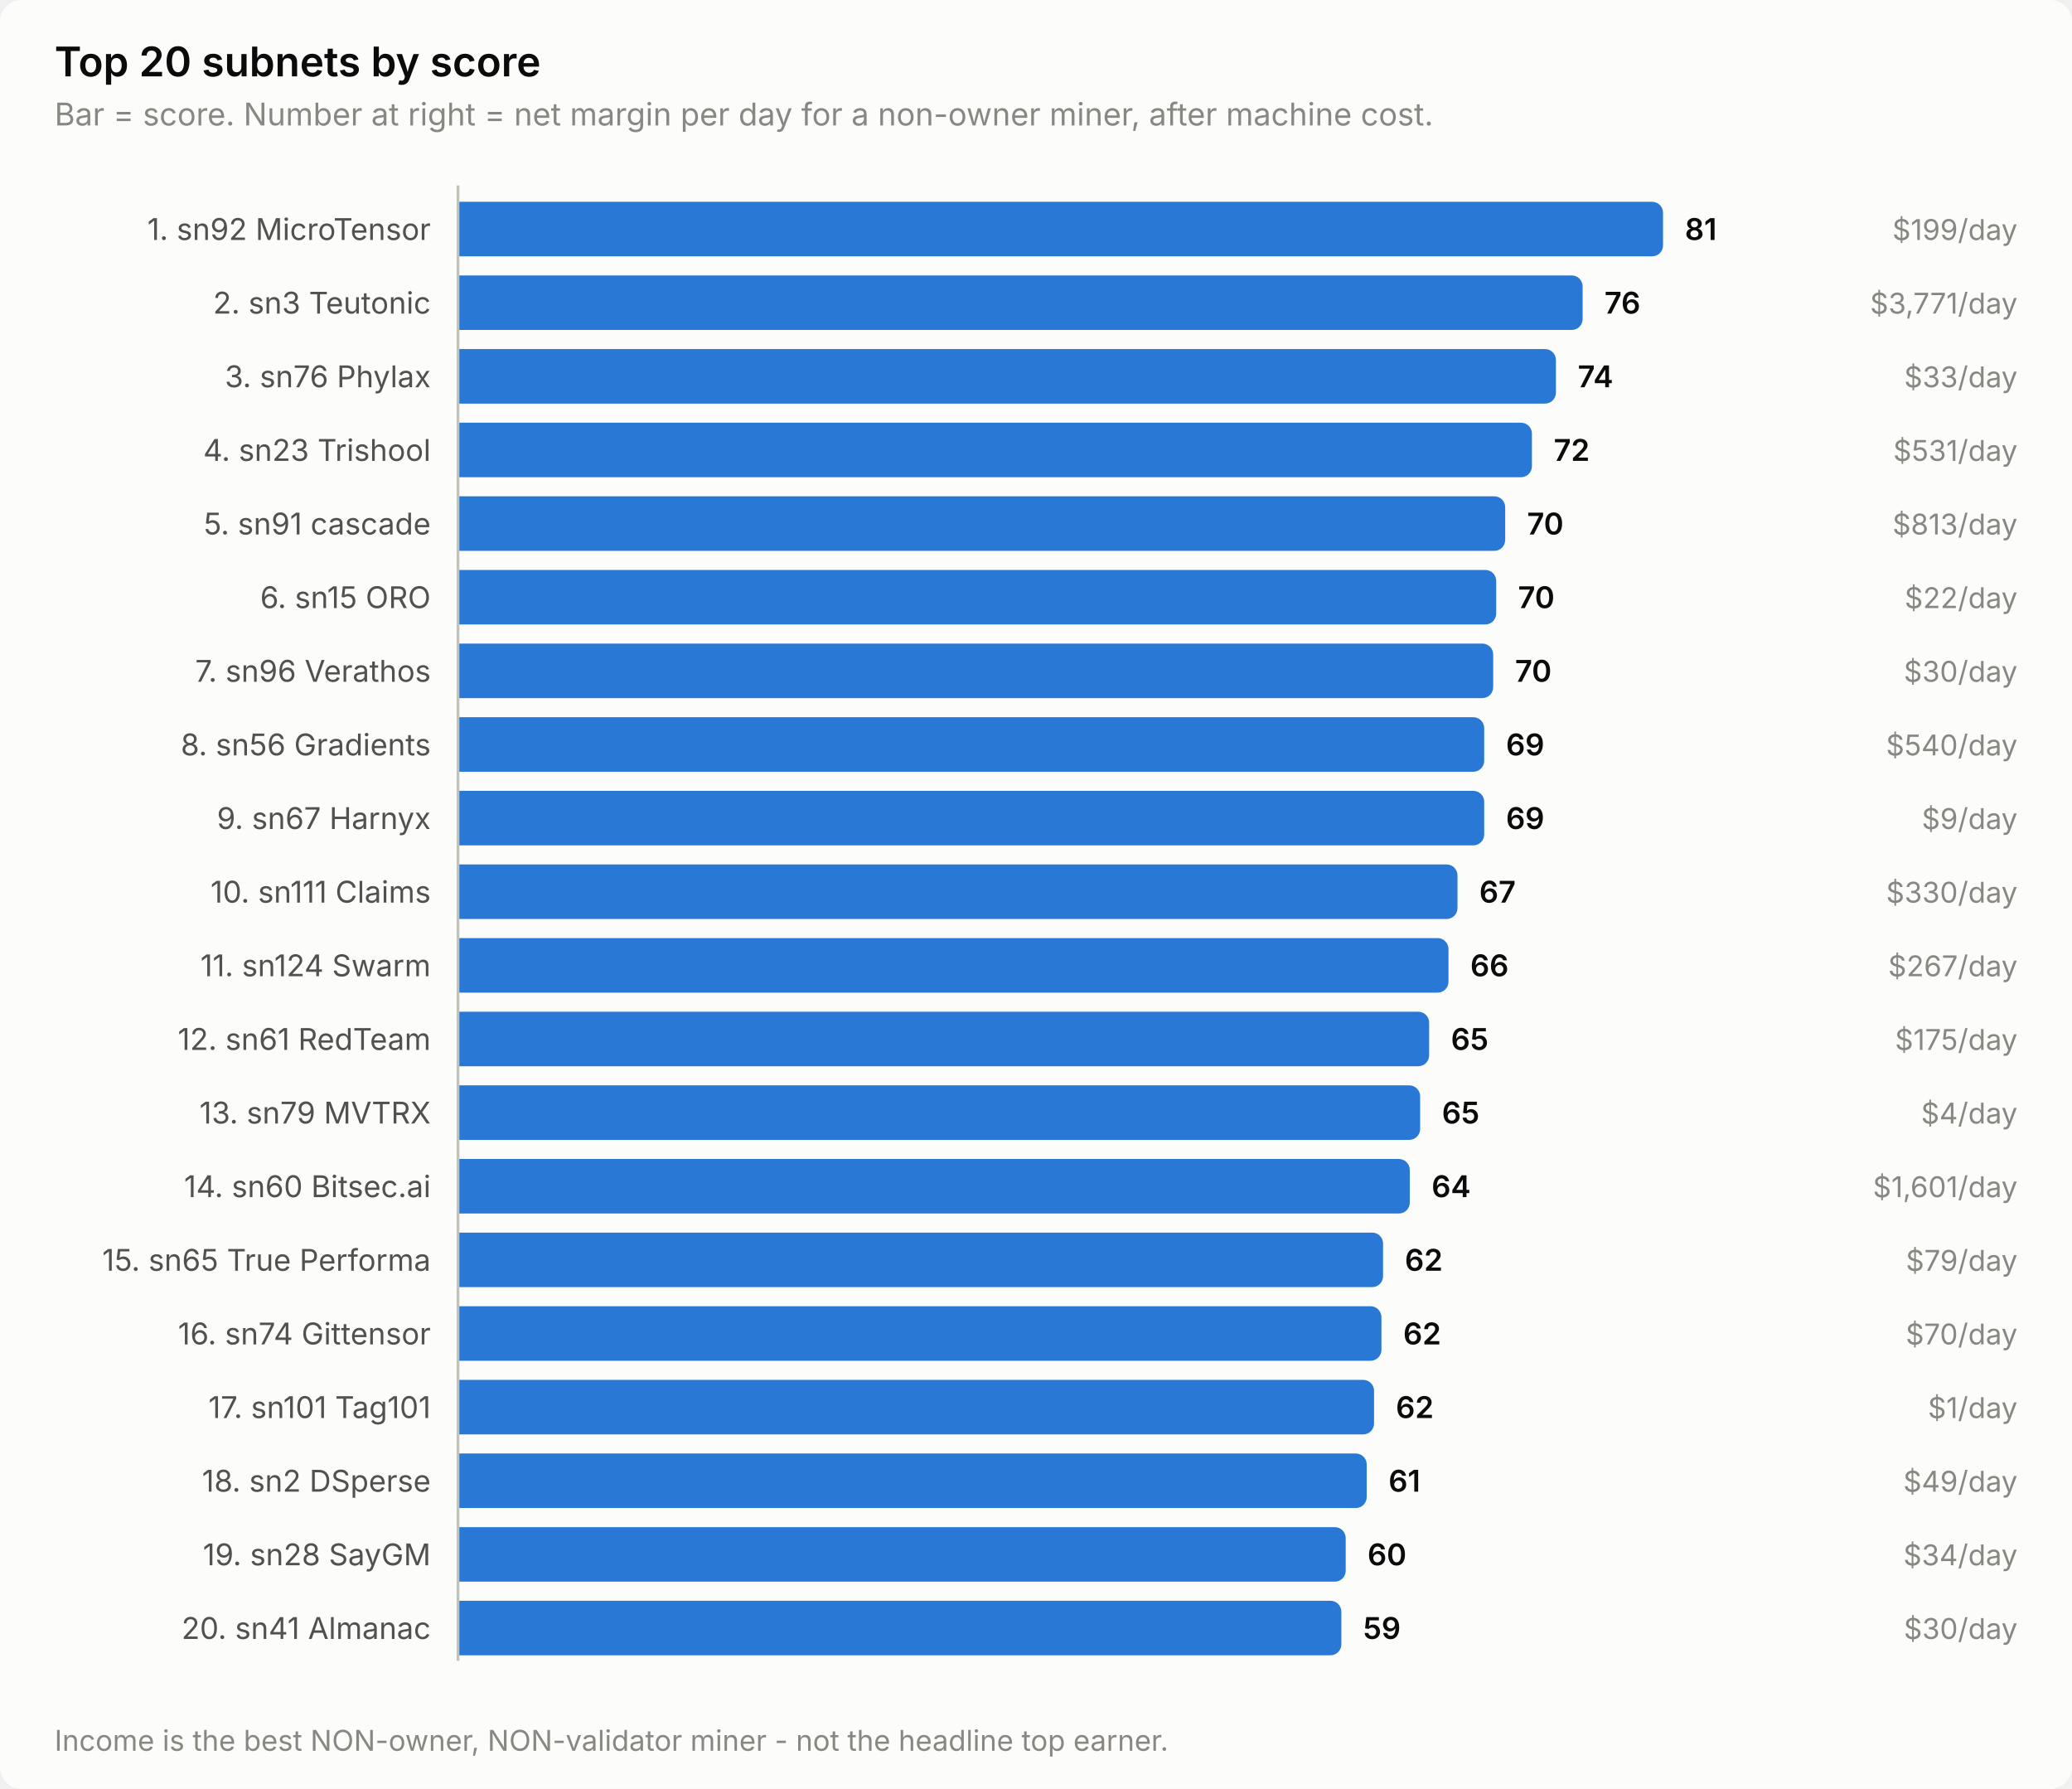
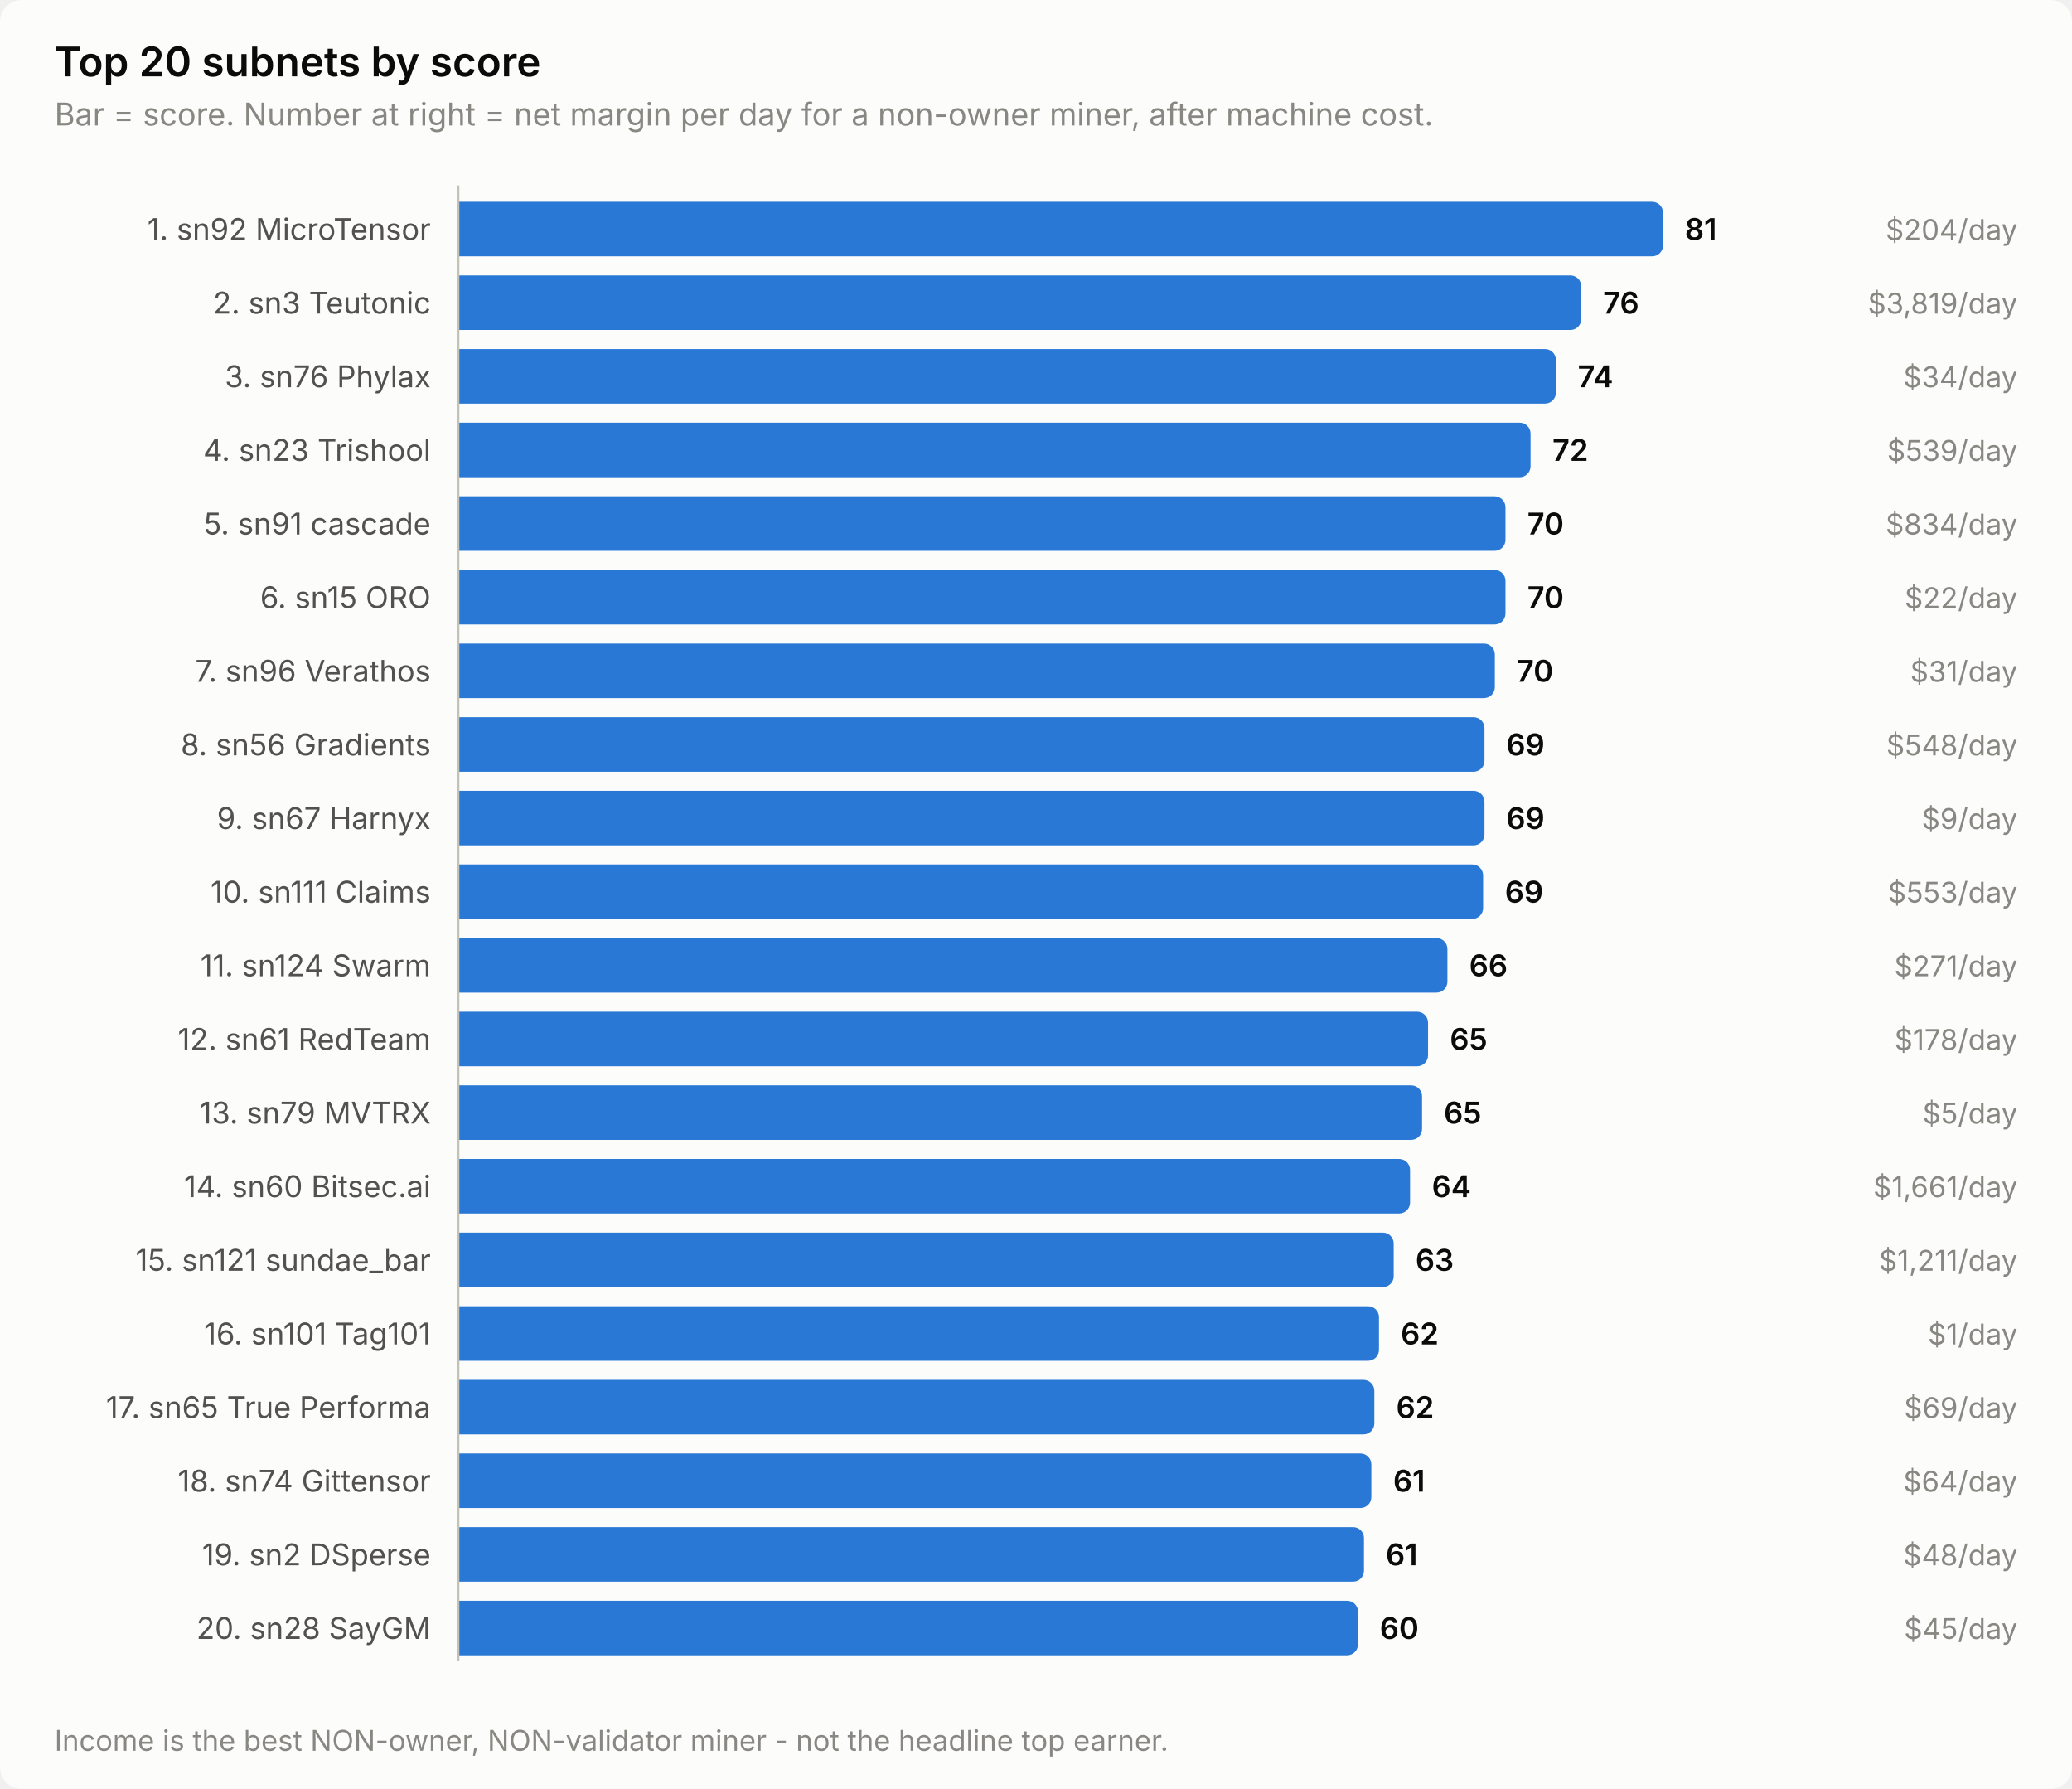
<svg xmlns="http://www.w3.org/2000/svg" width="760" height="656" viewBox="0 0 760 656" role="img" aria-label="Top 20 subnets by score">
  <style>
    text { font-family: system-ui, -apple-system, 'Segoe UI', sans-serif; }
    .t-title { font-size: 15px; font-weight: 600; }
    .t-sub { font-size: 11.5px; }
    .t-lab { font-size: 11px; }
    .t-val { font-size: 11px; font-weight: 600; font-variant-numeric: tabular-nums; }
    .t-tick { font-size: 10.5px; font-variant-numeric: tabular-nums; }

    .surface { fill: #fcfcfb; }
    .ink { fill: #0b0b0b; }
    .ink2 { fill: #52514e; }
    .muted { fill: #898781; }
    .grid { stroke: #e1e0d9; }
    .axis { stroke: #c3c2b7; }
    .accent { fill: #2a78d6; }
    .critical { fill: #d03b3b; }
    .deemph { fill: #d8d7d0; }

    @media (prefers-color-scheme: dark) {
      .surface { fill: #1a1a19; }
      .ink { fill: #ffffff; }
      .ink2 { fill: #c3c2b7; }
      .muted { fill: #898781; }
      .grid { stroke: #2c2c2a; }
      .axis { stroke: #383835; }
      .accent { fill: #3987e5; }
      .deemph { fill: #3a3a37; }
    }
</style>
  <rect class="surface" width="760" height="656" rx="8" />
  <text class="ink t-title" x="20" y="28">Top 20 subnets by score</text>
  <text class="muted t-sub" x="20" y="46">Bar = score. Number at right = net margin per day for a non-owner miner, after machine cost.</text>
  <text class="ink2 t-lab" x="158" y="88" text-anchor="end">1. sn92 MicroTensor</text>
  <path class="accent" d="M168.0,74.0 H606.0 a4.0,4.0 0 0 1 4.0,4.0 V90.0 a4.0,4.0 0 0 1 -4.0,4.0 H168.0 Z" />
  <text class="ink t-val" x="618.0" y="88">81</text>
-   <text class="muted t-tick" x="740" y="88" text-anchor="end">$199/day</text>
+   <text class="muted t-tick" x="740" y="88" text-anchor="end">$204/day</text>
  <text class="ink2 t-lab" x="158" y="115" text-anchor="end">2. sn3 Teutonic</text>
-   <path class="accent" d="M168.0,101.0 H576.5 a4.0,4.0 0 0 1 4.0,4.0 V117.0 a4.0,4.0 0 0 1 -4.0,4.0 H168.0 Z" />
-   <text class="ink t-val" x="588.5" y="115">76</text>
-   <text class="muted t-tick" x="740" y="115" text-anchor="end">$3,771/day</text>
+   <path class="accent" d="M168.0,101.0 H576.0 a4.0,4.0 0 0 1 4.0,4.0 V117.0 a4.0,4.0 0 0 1 -4.0,4.0 H168.0 Z" />
+   <text class="ink t-val" x="588.0" y="115">76</text>
+   <text class="muted t-tick" x="740" y="115" text-anchor="end">$3,819/day</text>
  <text class="ink2 t-lab" x="158" y="142" text-anchor="end">3. sn76 Phylax</text>
  <path class="accent" d="M168.0,128.0 H566.7 a4.0,4.0 0 0 1 4.0,4.0 V144.0 a4.0,4.0 0 0 1 -4.0,4.0 H168.0 Z" />
  <text class="ink t-val" x="578.7" y="142">74</text>
-   <text class="muted t-tick" x="740" y="142" text-anchor="end">$33/day</text>
+   <text class="muted t-tick" x="740" y="142" text-anchor="end">$34/day</text>
  <text class="ink2 t-lab" x="158" y="169" text-anchor="end">4. sn23 Trishool</text>
-   <path class="accent" d="M168.0,155.0 H557.9 a4.0,4.0 0 0 1 4.0,4.0 V171.0 a4.0,4.0 0 0 1 -4.0,4.0 H168.0 Z" />
-   <text class="ink t-val" x="569.9" y="169">72</text>
-   <text class="muted t-tick" x="740" y="169" text-anchor="end">$531/day</text>
+   <path class="accent" d="M168.0,155.0 H557.4 a4.0,4.0 0 0 1 4.0,4.0 V171.0 a4.0,4.0 0 0 1 -4.0,4.0 H168.0 Z" />
+   <text class="ink t-val" x="569.4" y="169">72</text>
+   <text class="muted t-tick" x="740" y="169" text-anchor="end">$539/day</text>
  <text class="ink2 t-lab" x="158" y="196" text-anchor="end">5. sn91 cascade</text>
-   <path class="accent" d="M168.0,182.0 H548.1 a4.0,4.0 0 0 1 4.0,4.0 V198.0 a4.0,4.0 0 0 1 -4.0,4.0 H168.0 Z" />
-   <text class="ink t-val" x="560.1" y="196">70</text>
-   <text class="muted t-tick" x="740" y="196" text-anchor="end">$813/day</text>
+   <path class="accent" d="M168.0,182.0 H548.2 a4.0,4.0 0 0 1 4.0,4.0 V198.0 a4.0,4.0 0 0 1 -4.0,4.0 H168.0 Z" />
+   <text class="ink t-val" x="560.2" y="196">70</text>
+   <text class="muted t-tick" x="740" y="196" text-anchor="end">$834/day</text>
  <text class="ink2 t-lab" x="158" y="223" text-anchor="end">6. sn15 ORO</text>
-   <path class="accent" d="M168.0,209.0 H544.8 a4.0,4.0 0 0 1 4.0,4.0 V225.0 a4.0,4.0 0 0 1 -4.0,4.0 H168.0 Z" />
-   <text class="ink t-val" x="556.8" y="223">70</text>
+   <path class="accent" d="M168.0,209.0 H548.2 a4.0,4.0 0 0 1 4.0,4.0 V225.0 a4.0,4.0 0 0 1 -4.0,4.0 H168.0 Z" />
+   <text class="ink t-val" x="560.2" y="223">70</text>
  <text class="muted t-tick" x="740" y="223" text-anchor="end">$22/day</text>
  <text class="ink2 t-lab" x="158" y="250" text-anchor="end">7. sn96 Verathos</text>
-   <path class="accent" d="M168.0,236.0 H543.7 a4.0,4.0 0 0 1 4.0,4.0 V252.0 a4.0,4.0 0 0 1 -4.0,4.0 H168.0 Z" />
-   <text class="ink t-val" x="555.7" y="250">70</text>
-   <text class="muted t-tick" x="740" y="250" text-anchor="end">$30/day</text>
+   <path class="accent" d="M168.0,236.0 H544.3 a4.0,4.0 0 0 1 4.0,4.0 V252.0 a4.0,4.0 0 0 1 -4.0,4.0 H168.0 Z" />
+   <text class="ink t-val" x="556.3" y="250">70</text>
+   <text class="muted t-tick" x="740" y="250" text-anchor="end">$31/day</text>
  <text class="ink2 t-lab" x="158" y="277" text-anchor="end">8. sn56 Gradients</text>
-   <path class="accent" d="M168.0,263.0 H540.4 a4.0,4.0 0 0 1 4.0,4.0 V279.0 a4.0,4.0 0 0 1 -4.0,4.0 H168.0 Z" />
-   <text class="ink t-val" x="552.4" y="277">69</text>
-   <text class="muted t-tick" x="740" y="277" text-anchor="end">$540/day</text>
+   <path class="accent" d="M168.0,263.0 H540.5 a4.0,4.0 0 0 1 4.0,4.0 V279.0 a4.0,4.0 0 0 1 -4.0,4.0 H168.0 Z" />
+   <text class="ink t-val" x="552.5" y="277">69</text>
+   <text class="muted t-tick" x="740" y="277" text-anchor="end">$548/day</text>
  <text class="ink2 t-lab" x="158" y="304" text-anchor="end">9. sn67 Harnyx</text>
-   <path class="accent" d="M168.0,290.0 H540.4 a4.0,4.0 0 0 1 4.0,4.0 V306.0 a4.0,4.0 0 0 1 -4.0,4.0 H168.0 Z" />
-   <text class="ink t-val" x="552.4" y="304">69</text>
+   <path class="accent" d="M168.0,290.0 H540.5 a4.0,4.0 0 0 1 4.0,4.0 V306.0 a4.0,4.0 0 0 1 -4.0,4.0 H168.0 Z" />
+   <text class="ink t-val" x="552.5" y="304">69</text>
  <text class="muted t-tick" x="740" y="304" text-anchor="end">$9/day</text>
  <text class="ink2 t-lab" x="158" y="331" text-anchor="end">10. sn111 Claims</text>
-   <path class="accent" d="M168.0,317.0 H530.6 a4.0,4.0 0 0 1 4.0,4.0 V333.0 a4.0,4.0 0 0 1 -4.0,4.0 H168.0 Z" />
-   <text class="ink t-val" x="542.6" y="331">67</text>
-   <text class="muted t-tick" x="740" y="331" text-anchor="end">$330/day</text>
+   <path class="accent" d="M168.0,317.0 H540.0 a4.0,4.0 0 0 1 4.0,4.0 V333.0 a4.0,4.0 0 0 1 -4.0,4.0 H168.0 Z" />
+   <text class="ink t-val" x="552.0" y="331">69</text>
+   <text class="muted t-tick" x="740" y="331" text-anchor="end">$553/day</text>
  <text class="ink2 t-lab" x="158" y="358" text-anchor="end">11. sn124 Swarm</text>
-   <path class="accent" d="M168.0,344.0 H527.3 a4.0,4.0 0 0 1 4.0,4.0 V360.0 a4.0,4.0 0 0 1 -4.0,4.0 H168.0 Z" />
-   <text class="ink t-val" x="539.3" y="358">66</text>
-   <text class="muted t-tick" x="740" y="358" text-anchor="end">$267/day</text>
+   <path class="accent" d="M168.0,344.0 H526.9 a4.0,4.0 0 0 1 4.0,4.0 V360.0 a4.0,4.0 0 0 1 -4.0,4.0 H168.0 Z" />
+   <text class="ink t-val" x="538.9" y="358">66</text>
+   <text class="muted t-tick" x="740" y="358" text-anchor="end">$271/day</text>
  <text class="ink2 t-lab" x="158" y="385" text-anchor="end">12. sn61 RedTeam</text>
-   <path class="accent" d="M168.0,371.0 H520.2 a4.0,4.0 0 0 1 4.0,4.0 V387.0 a4.0,4.0 0 0 1 -4.0,4.0 H168.0 Z" />
-   <text class="ink t-val" x="532.2" y="385">65</text>
-   <text class="muted t-tick" x="740" y="385" text-anchor="end">$175/day</text>
+   <path class="accent" d="M168.0,371.0 H519.8 a4.0,4.0 0 0 1 4.0,4.0 V387.0 a4.0,4.0 0 0 1 -4.0,4.0 H168.0 Z" />
+   <text class="ink t-val" x="531.8" y="385">65</text>
+   <text class="muted t-tick" x="740" y="385" text-anchor="end">$178/day</text>
  <text class="ink2 t-lab" x="158" y="412" text-anchor="end">13. sn79 MVTRX</text>
-   <path class="accent" d="M168.0,398.0 H516.9 a4.0,4.0 0 0 1 4.0,4.0 V414.0 a4.0,4.0 0 0 1 -4.0,4.0 H168.0 Z" />
-   <text class="ink t-val" x="528.9" y="412">65</text>
-   <text class="muted t-tick" x="740" y="412" text-anchor="end">$4/day</text>
+   <path class="accent" d="M168.0,398.0 H517.6 a4.0,4.0 0 0 1 4.0,4.0 V414.0 a4.0,4.0 0 0 1 -4.0,4.0 H168.0 Z" />
+   <text class="ink t-val" x="529.6" y="412">65</text>
+   <text class="muted t-tick" x="740" y="412" text-anchor="end">$5/day</text>
  <text class="ink2 t-lab" x="158" y="439" text-anchor="end">14. sn60 Bitsec.ai</text>
-   <path class="accent" d="M168.0,425.0 H513.1 a4.0,4.0 0 0 1 4.0,4.0 V441.0 a4.0,4.0 0 0 1 -4.0,4.0 H168.0 Z" />
-   <text class="ink t-val" x="525.1" y="439">64</text>
-   <text class="muted t-tick" x="740" y="439" text-anchor="end">$1,601/day</text>
-   <text class="ink2 t-lab" x="158" y="466" text-anchor="end">15. sn65 True Performa</text>
-   <path class="accent" d="M168.0,452.0 H503.3 a4.0,4.0 0 0 1 4.0,4.0 V468.0 a4.0,4.0 0 0 1 -4.0,4.0 H168.0 Z" />
-   <text class="ink t-val" x="515.3" y="466">62</text>
-   <text class="muted t-tick" x="740" y="466" text-anchor="end">$79/day</text>
-   <text class="ink2 t-lab" x="158" y="493" text-anchor="end">16. sn74 Gittensor</text>
-   <path class="accent" d="M168.0,479.0 H502.7 a4.0,4.0 0 0 1 4.0,4.0 V495.0 a4.0,4.0 0 0 1 -4.0,4.0 H168.0 Z" />
-   <text class="ink t-val" x="514.7" y="493">62</text>
-   <text class="muted t-tick" x="740" y="493" text-anchor="end">$70/day</text>
-   <text class="ink2 t-lab" x="158" y="520" text-anchor="end">17. sn101 Tag101</text>
-   <path class="accent" d="M168.0,506.0 H500.0 a4.0,4.0 0 0 1 4.0,4.0 V522.0 a4.0,4.0 0 0 1 -4.0,4.0 H168.0 Z" />
-   <text class="ink t-val" x="512.0" y="520">62</text>
-   <text class="muted t-tick" x="740" y="520" text-anchor="end">$1/day</text>
-   <text class="ink2 t-lab" x="158" y="547" text-anchor="end">18. sn2 DSperse</text>
-   <path class="accent" d="M168.0,533.0 H497.3 a4.0,4.0 0 0 1 4.0,4.0 V549.0 a4.0,4.0 0 0 1 -4.0,4.0 H168.0 Z" />
-   <text class="ink t-val" x="509.3" y="547">61</text>
-   <text class="muted t-tick" x="740" y="547" text-anchor="end">$49/day</text>
-   <text class="ink2 t-lab" x="158" y="574" text-anchor="end">19. sn28 SayGM</text>
-   <path class="accent" d="M168.0,560.0 H489.6 a4.0,4.0 0 0 1 4.0,4.0 V576.0 a4.0,4.0 0 0 1 -4.0,4.0 H168.0 Z" />
-   <text class="ink t-val" x="501.6" y="574">60</text>
-   <text class="muted t-tick" x="740" y="574" text-anchor="end">$34/day</text>
-   <text class="ink2 t-lab" x="158" y="601" text-anchor="end">20. sn41 Almanac</text>
-   <path class="accent" d="M168.0,587.0 H488.0 a4.0,4.0 0 0 1 4.0,4.0 V603.0 a4.0,4.0 0 0 1 -4.0,4.0 H168.0 Z" />
-   <text class="ink t-val" x="500.0" y="601">59</text>
-   <text class="muted t-tick" x="740" y="601" text-anchor="end">$30/day</text>
+   <path class="accent" d="M168.0,425.0 H513.2 a4.0,4.0 0 0 1 4.0,4.0 V441.0 a4.0,4.0 0 0 1 -4.0,4.0 H168.0 Z" />
+   <text class="ink t-val" x="525.2" y="439">64</text>
+   <text class="muted t-tick" x="740" y="439" text-anchor="end">$1,661/day</text>
+   <text class="ink2 t-lab" x="158" y="466" text-anchor="end">15. sn121 sundae_bar</text>
+   <path class="accent" d="M168.0,452.0 H507.2 a4.0,4.0 0 0 1 4.0,4.0 V468.0 a4.0,4.0 0 0 1 -4.0,4.0 H168.0 Z" />
+   <text class="ink t-val" x="519.2" y="466">63</text>
+   <text class="muted t-tick" x="740" y="466" text-anchor="end">$1,211/day</text>
+   <text class="ink2 t-lab" x="158" y="493" text-anchor="end">16. sn101 Tag101</text>
+   <path class="accent" d="M168.0,479.0 H501.8 a4.0,4.0 0 0 1 4.0,4.0 V495.0 a4.0,4.0 0 0 1 -4.0,4.0 H168.0 Z" />
+   <text class="ink t-val" x="513.8" y="493">62</text>
+   <text class="muted t-tick" x="740" y="493" text-anchor="end">$1/day</text>
+   <text class="ink2 t-lab" x="158" y="520" text-anchor="end">17. sn65 True Performa</text>
+   <path class="accent" d="M168.0,506.0 H500.1 a4.0,4.0 0 0 1 4.0,4.0 V522.0 a4.0,4.0 0 0 1 -4.0,4.0 H168.0 Z" />
+   <text class="ink t-val" x="512.1" y="520">62</text>
+   <text class="muted t-tick" x="740" y="520" text-anchor="end">$69/day</text>
+   <text class="ink2 t-lab" x="158" y="547" text-anchor="end">18. sn74 Gittensor</text>
+   <path class="accent" d="M168.0,533.0 H499.0 a4.0,4.0 0 0 1 4.0,4.0 V549.0 a4.0,4.0 0 0 1 -4.0,4.0 H168.0 Z" />
+   <text class="ink t-val" x="511.0" y="547">61</text>
+   <text class="muted t-tick" x="740" y="547" text-anchor="end">$64/day</text>
+   <text class="ink2 t-lab" x="158" y="574" text-anchor="end">19. sn2 DSperse</text>
+   <path class="accent" d="M168.0,560.0 H496.3 a4.0,4.0 0 0 1 4.0,4.0 V576.0 a4.0,4.0 0 0 1 -4.0,4.0 H168.0 Z" />
+   <text class="ink t-val" x="508.3" y="574">61</text>
+   <text class="muted t-tick" x="740" y="574" text-anchor="end">$48/day</text>
+   <text class="ink2 t-lab" x="158" y="601" text-anchor="end">20. sn28 SayGM</text>
+   <path class="accent" d="M168.0,587.0 H494.1 a4.0,4.0 0 0 1 4.0,4.0 V603.0 a4.0,4.0 0 0 1 -4.0,4.0 H168.0 Z" />
+   <text class="ink t-val" x="506.1" y="601">60</text>
+   <text class="muted t-tick" x="740" y="601" text-anchor="end">$45/day</text>
  <line class="axis" x1="168" y1="68" x2="168" y2="609" stroke-width="1" />
  <text class="muted t-tick" x="20" y="642">Income is the best NON-owner, NON-validator miner - not the headline top earner.</text>
</svg>
